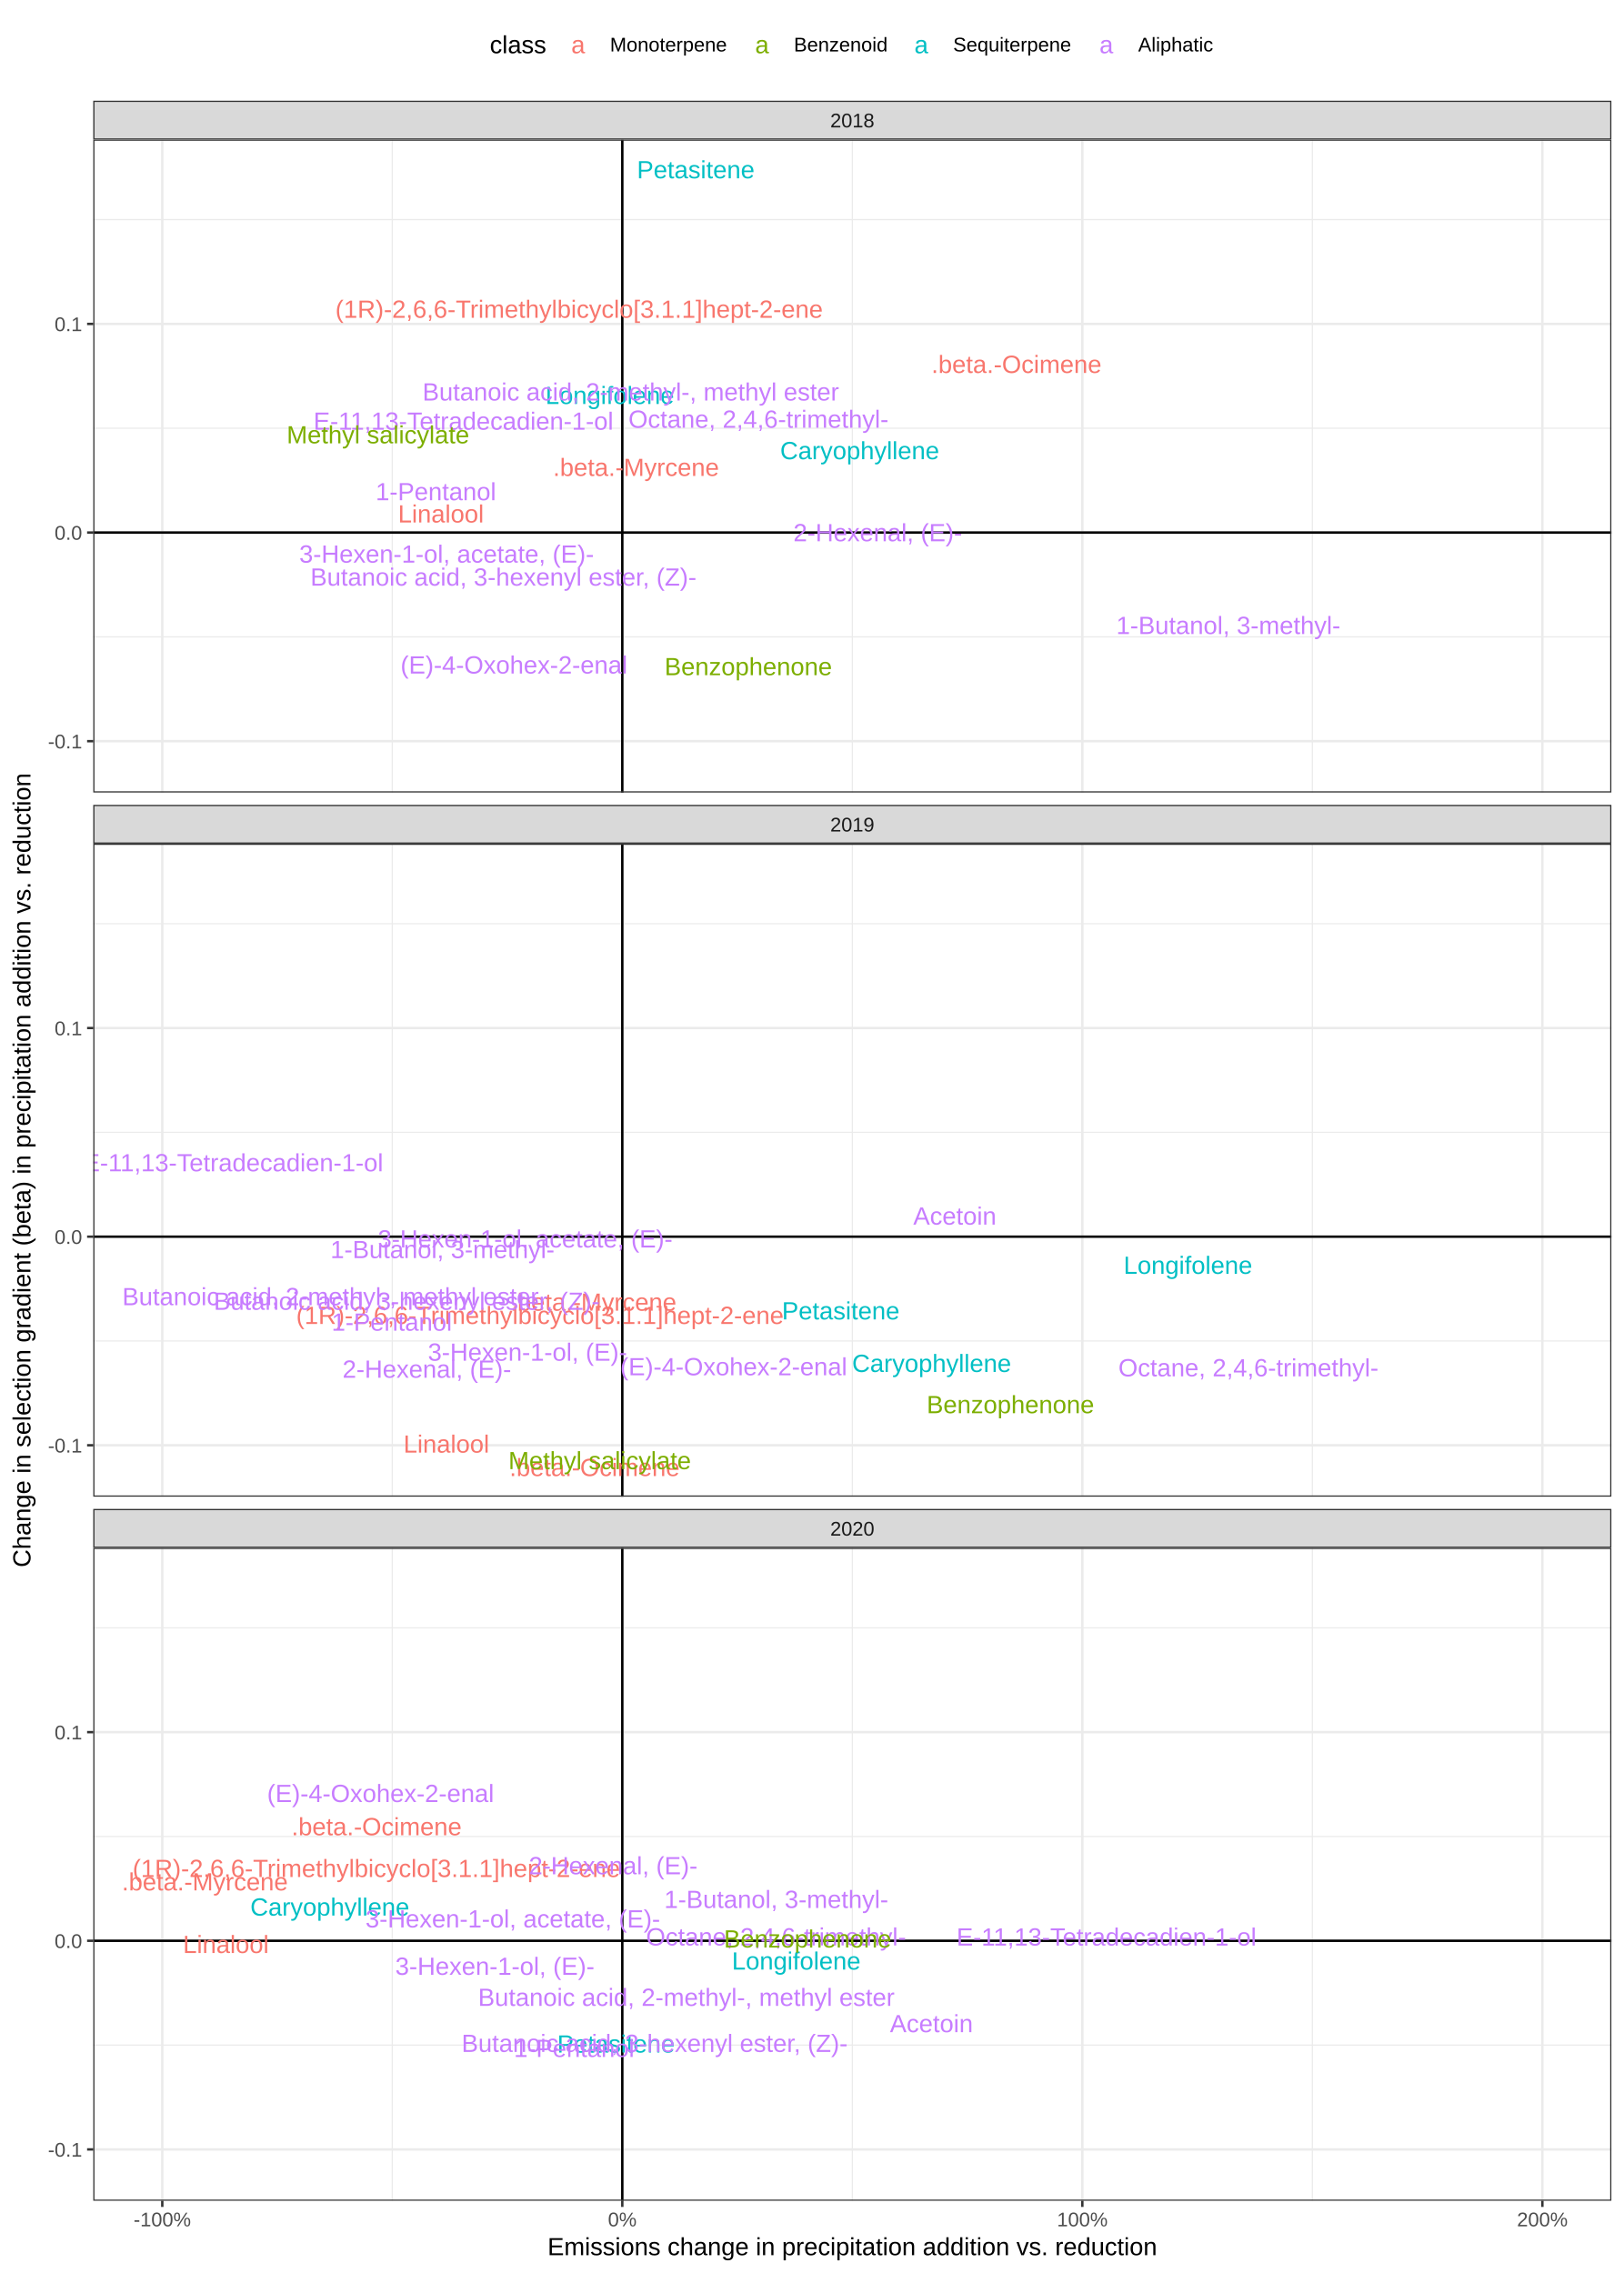
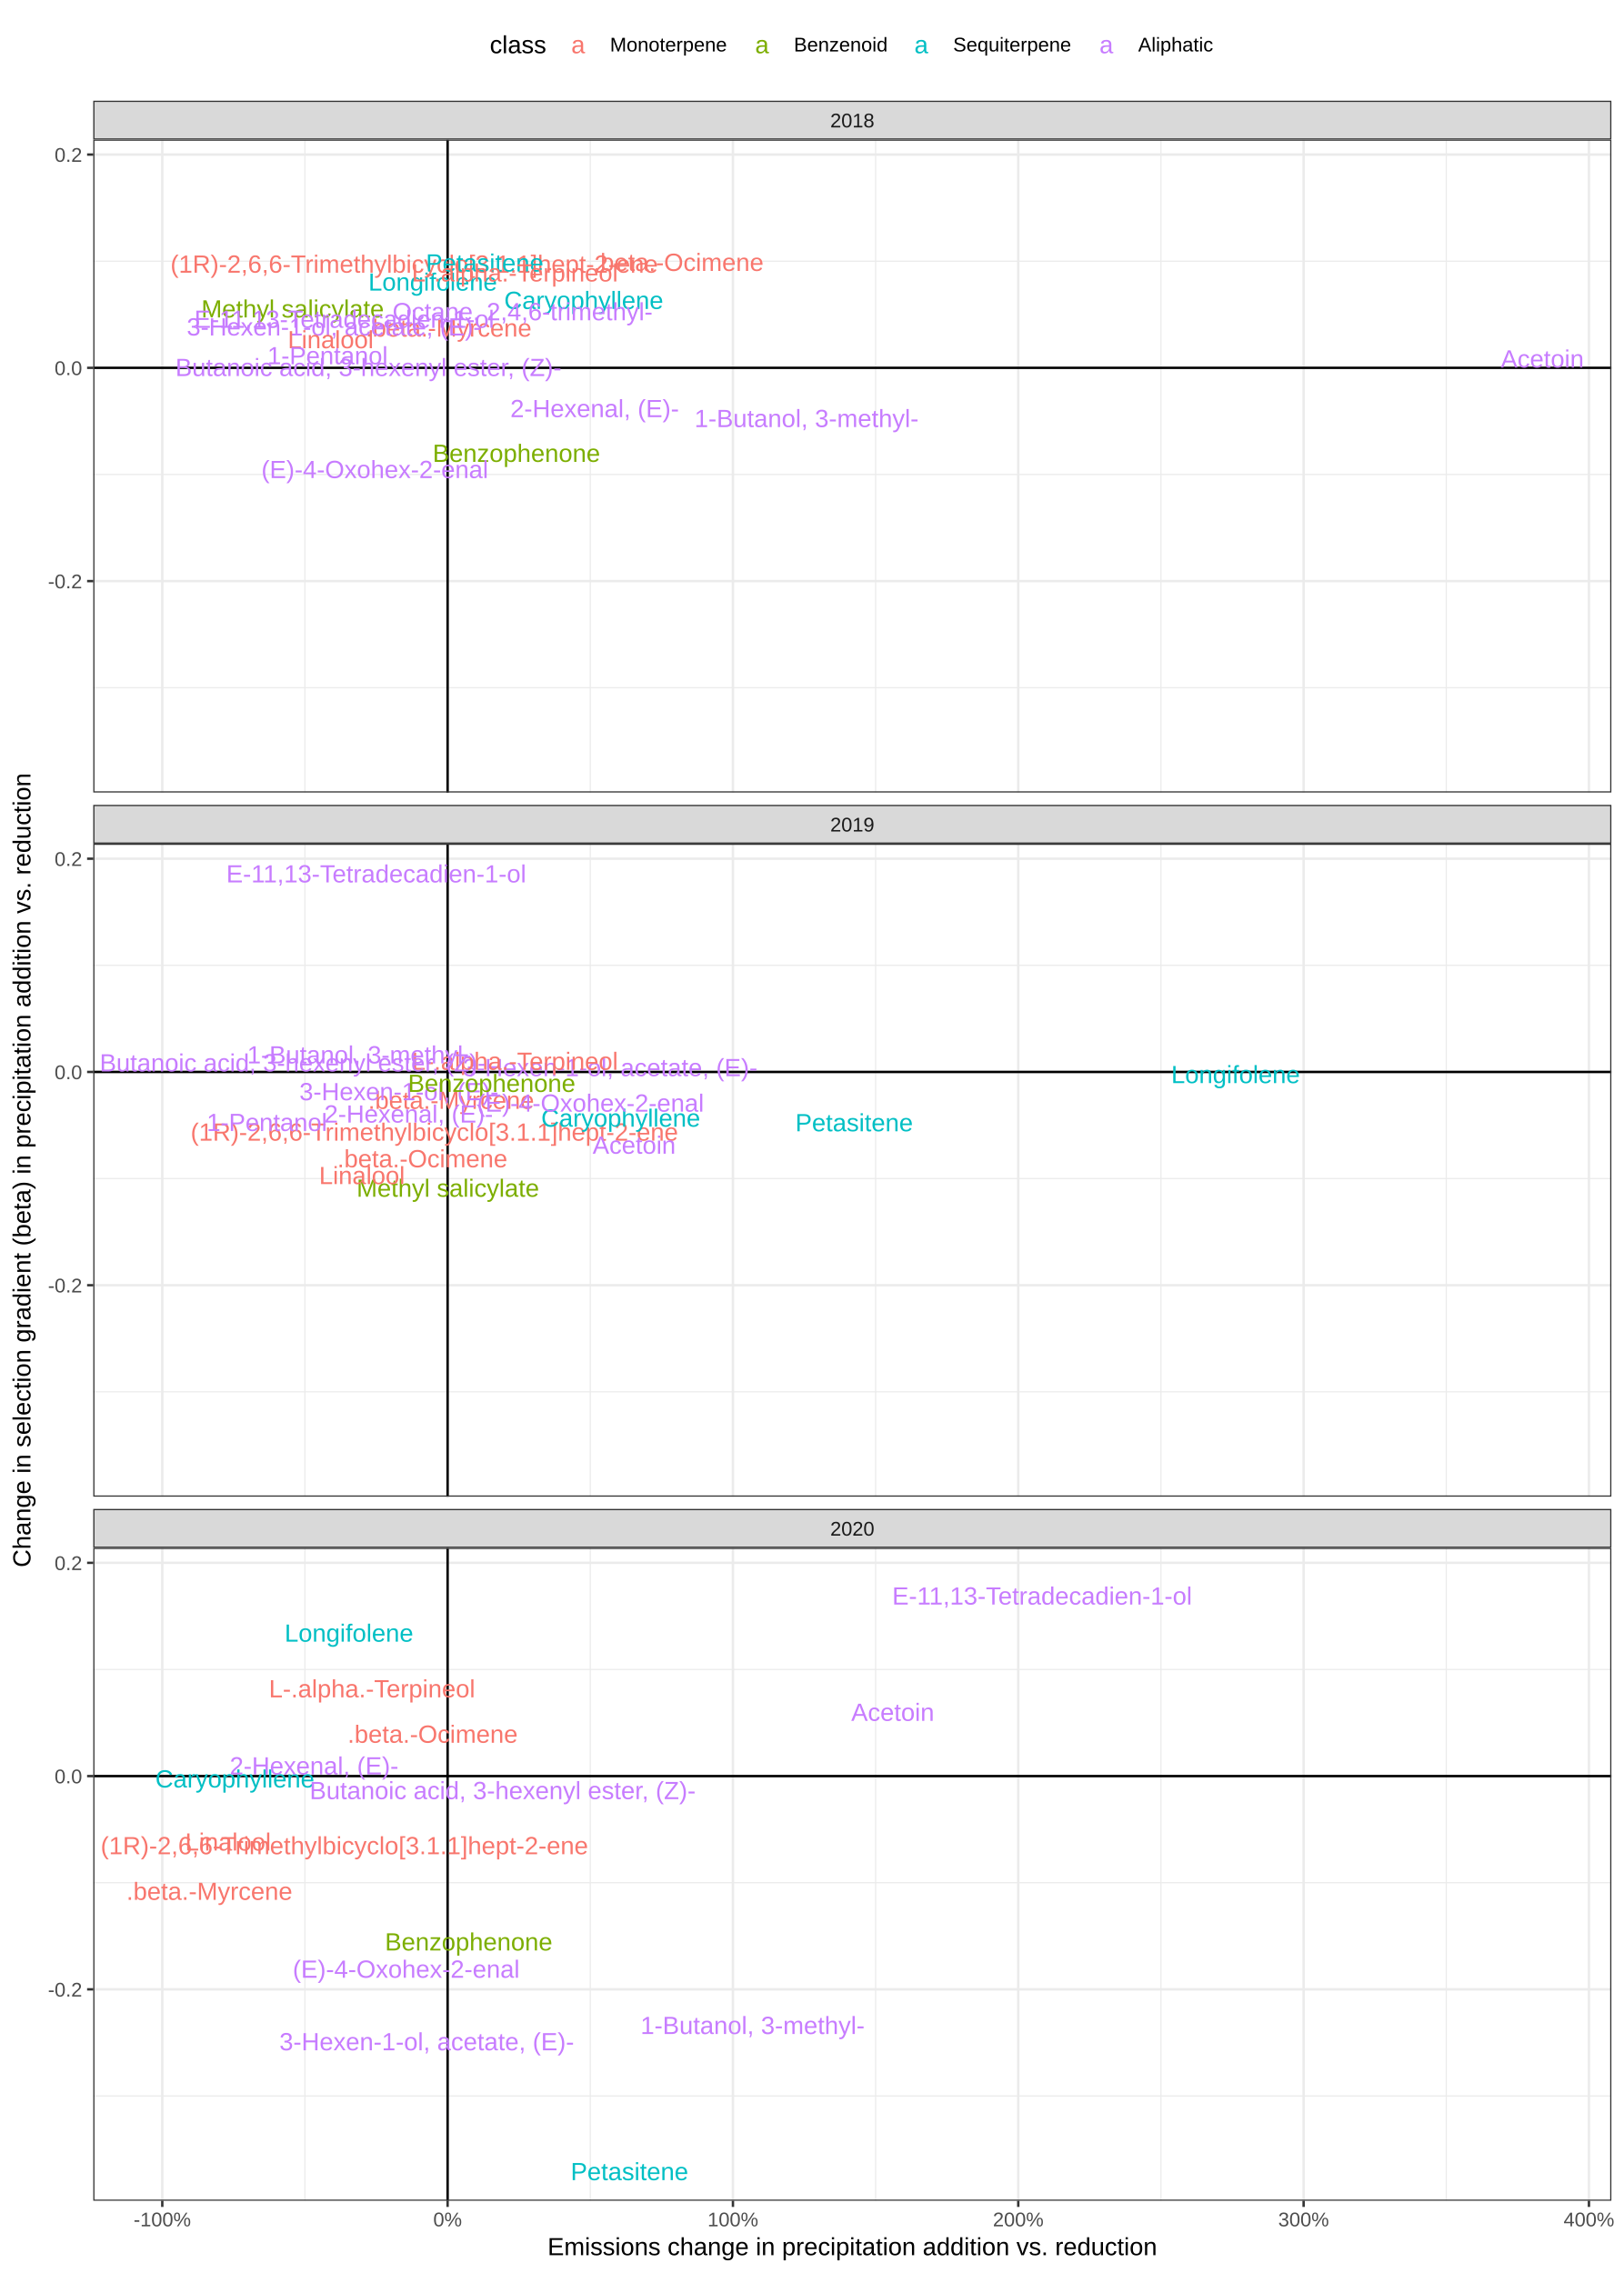
<svg xmlns="http://www.w3.org/2000/svg" class="svglite" width="720.00pt" height="1008.00pt" viewBox="0 0 720.00 1008.00">
  <defs>
    <style type="text/css">
    .svglite line, .svglite polyline, .svglite polygon, .svglite path, .svglite rect, .svglite circle {
      fill: none;
      stroke: #000000;
      stroke-linecap: round;
      stroke-linejoin: round;
      stroke-miterlimit: 10.00;
    }
  </style>
  </defs>
  <rect width="100%" height="100%" style="stroke: none; fill: #FFFFFF;" />
  <defs>
    <clipPath id="cpMC4wMHw3MjAuMDB8MC4wMHwxMDA4LjAw">
      <rect x="0.00" y="0.00" width="720.00" height="1008.00" />
    </clipPath>
  </defs>
  <g clip-path="url(#cpMC4wMHw3MjAuMDB8MC4wMHwxMDA4LjAw)">
    <rect x="0.00" y="0.00" width="720.00" height="1008.00" style="stroke-width: 1.07; stroke: #FFFFFF; fill: #FFFFFF;" />
  </g>
  <defs>
    <clipPath id="cpNDEuMzZ8NzE0LjUyfDYxLjg5fDM1MS40NQ==">
      <rect x="41.36" y="61.89" width="673.16" height="289.57" />
    </clipPath>
  </defs>
  <g clip-path="url(#cpNDEuMzZ8NzE0LjUyfDYxLjg5fDM1MS40NQ==)">
    <rect x="41.36" y="61.89" width="673.16" height="289.57" style="stroke-width: 1.07; stroke: none; fill: #FFFFFF;" />
-     <polyline points="41.36,282.42 714.52,282.42 " style="stroke-width: 0.53; stroke: #EBEBEB; stroke-linecap: butt;" />
-     <polyline points="41.36,189.90 714.52,189.90 " style="stroke-width: 0.53; stroke: #EBEBEB; stroke-linecap: butt;" />
-     <polyline points="41.36,97.39 714.52,97.39 " style="stroke-width: 0.53; stroke: #EBEBEB; stroke-linecap: butt;" />
-     <polyline points="173.95,351.45 173.95,61.89 " style="stroke-width: 0.53; stroke: #EBEBEB; stroke-linecap: butt;" />
-     <polyline points="377.94,351.45 377.94,61.89 " style="stroke-width: 0.53; stroke: #EBEBEB; stroke-linecap: butt;" />
-     <polyline points="581.93,351.45 581.93,61.89 " style="stroke-width: 0.53; stroke: #EBEBEB; stroke-linecap: butt;" />
-     <polyline points="41.36,328.68 714.52,328.68 " style="stroke-width: 1.07; stroke: #EBEBEB; stroke-linecap: butt;" />
-     <polyline points="41.36,236.16 714.52,236.16 " style="stroke-width: 1.07; stroke: #EBEBEB; stroke-linecap: butt;" />
-     <polyline points="41.36,143.65 714.52,143.65 " style="stroke-width: 1.07; stroke: #EBEBEB; stroke-linecap: butt;" />
+     <polyline points="41.36,304.98 714.52,304.98 " style="stroke-width: 0.53; stroke: #EBEBEB; stroke-linecap: butt;" />
+     <polyline points="41.36,210.41 714.52,210.41 " style="stroke-width: 0.53; stroke: #EBEBEB; stroke-linecap: butt;" />
+     <polyline points="41.36,115.84 714.52,115.84 " style="stroke-width: 0.53; stroke: #EBEBEB; stroke-linecap: butt;" />
+     <polyline points="135.22,351.45 135.22,61.89 " style="stroke-width: 0.53; stroke: #EBEBEB; stroke-linecap: butt;" />
+     <polyline points="261.74,351.45 261.74,61.89 " style="stroke-width: 0.53; stroke: #EBEBEB; stroke-linecap: butt;" />
+     <polyline points="388.26,351.45 388.26,61.89 " style="stroke-width: 0.53; stroke: #EBEBEB; stroke-linecap: butt;" />
+     <polyline points="514.79,351.45 514.79,61.89 " style="stroke-width: 0.53; stroke: #EBEBEB; stroke-linecap: butt;" />
+     <polyline points="641.31,351.45 641.31,61.89 " style="stroke-width: 0.53; stroke: #EBEBEB; stroke-linecap: butt;" />
+     <polyline points="41.36,257.69 714.52,257.69 " style="stroke-width: 1.07; stroke: #EBEBEB; stroke-linecap: butt;" />
+     <polyline points="41.36,163.12 714.52,163.12 " style="stroke-width: 1.07; stroke: #EBEBEB; stroke-linecap: butt;" />
+     <polyline points="41.36,68.55 714.52,68.55 " style="stroke-width: 1.07; stroke: #EBEBEB; stroke-linecap: butt;" />
    <polyline points="71.96,351.45 71.96,61.89 " style="stroke-width: 1.07; stroke: #EBEBEB; stroke-linecap: butt;" />
-     <polyline points="275.94,351.45 275.94,61.89 " style="stroke-width: 1.07; stroke: #EBEBEB; stroke-linecap: butt;" />
-     <polyline points="479.93,351.45 479.93,61.89 " style="stroke-width: 1.07; stroke: #EBEBEB; stroke-linecap: butt;" />
-     <polyline points="683.92,351.45 683.92,61.89 " style="stroke-width: 1.07; stroke: #EBEBEB; stroke-linecap: butt;" />
-     <line x1="275.94" y1="351.45" x2="275.94" y2="61.89" style="stroke-width: 1.07; stroke-linecap: butt;" />
-     <line x1="41.36" y1="236.16" x2="714.52" y2="236.16" style="stroke-width: 1.07; stroke-linecap: butt;" />
-     <text x="256.79" y="140.92" text-anchor="middle" style="font-size: 11.04px; fill: #F8766D; font-family: Arial;">(1R)-2,6,6-Trimethylbicyclo[3.1.1]hept-2-ene</text>
-     <text x="381.21" y="203.65" text-anchor="middle" style="font-size: 11.04px; fill: #00BFC4; font-family: Arial;">Caryophyllene</text>
-     <text x="282.03" y="211.06" text-anchor="middle" style="font-size: 11.04px; fill: #F8766D; font-family: Arial;">.beta.-Myrcene</text>
-     <text x="270.41" y="179.15" text-anchor="middle" style="font-size: 11.04px; fill: #00BFC4; font-family: Arial;">Longifolene</text>
-     <text x="205.49" y="190.56" text-anchor="middle" style="font-size: 11.04px; fill: #C77CFF; font-family: Arial;">E-11,13-Tetradecadien-1-ol</text>
-     <text x="450.72" y="165.39" text-anchor="middle" style="font-size: 11.04px; fill: #F8766D; font-family: Arial;">.beta.-Ocimene</text>
-     <text x="308.52" y="79.07" text-anchor="middle" style="font-size: 11.04px; fill: #00BFC4; font-family: Arial;">Petasitene</text>
-     <text x="167.61" y="196.61" text-anchor="middle" style="font-size: 11.04px; fill: #7CAE00; font-family: Arial;">Methyl salicylate</text>
-     <text x="336.33" y="189.70" text-anchor="middle" style="font-size: 11.04px; fill: #C77CFF; font-family: Arial;">Octane, 2,4,6-trimethyl-</text>
-     <text x="331.82" y="299.42" text-anchor="middle" style="font-size: 11.04px; fill: #7CAE00; font-family: Arial;">Benzophenone</text>
-     <text x="198.03" y="249.51" text-anchor="middle" style="font-size: 11.04px; fill: #C77CFF; font-family: Arial;">3-Hexen-1-ol, acetate, (E)-</text>
-     <text x="389.21" y="240.03" text-anchor="middle" style="font-size: 11.04px; fill: #C77CFF; font-family: Arial;">2-Hexenal, (E)-</text>
-     <text x="227.91" y="298.68" text-anchor="middle" style="font-size: 11.04px; fill: #C77CFF; font-family: Arial;">(E)-4-Oxohex-2-enal</text>
-     <text x="223.24" y="259.71" text-anchor="middle" style="font-size: 11.04px; fill: #C77CFF; font-family: Arial;">Butanoic acid, 3-hexenyl ester, (Z)-</text>
-     <text x="195.52" y="231.70" text-anchor="middle" style="font-size: 11.04px; fill: #F8766D; font-family: Arial;">Linalool</text>
-     <text x="279.70" y="177.61" text-anchor="middle" style="font-size: 11.04px; fill: #C77CFF; font-family: Arial;">Butanoic acid, 2-methyl-, methyl ester</text>
-     <text x="544.68" y="281.16" text-anchor="middle" style="font-size: 11.04px; fill: #C77CFF; font-family: Arial;">1-Butanol, 3-methyl-</text>
-     <text x="193.26" y="221.84" text-anchor="middle" style="font-size: 11.04px; fill: #C77CFF; font-family: Arial;">1-Pentanol</text>
+     <polyline points="198.48,351.45 198.48,61.89 " style="stroke-width: 1.07; stroke: #EBEBEB; stroke-linecap: butt;" />
+     <polyline points="325.00,351.45 325.00,61.89 " style="stroke-width: 1.07; stroke: #EBEBEB; stroke-linecap: butt;" />
+     <polyline points="451.52,351.45 451.52,61.89 " style="stroke-width: 1.07; stroke: #EBEBEB; stroke-linecap: butt;" />
+     <polyline points="578.05,351.45 578.05,61.89 " style="stroke-width: 1.07; stroke: #EBEBEB; stroke-linecap: butt;" />
+     <polyline points="704.57,351.45 704.57,61.89 " style="stroke-width: 1.07; stroke: #EBEBEB; stroke-linecap: butt;" />
+     <line x1="198.48" y1="351.45" x2="198.48" y2="61.89" style="stroke-width: 1.07; stroke-linecap: butt;" />
+     <line x1="41.36" y1="163.12" x2="714.52" y2="163.12" style="stroke-width: 1.07; stroke-linecap: butt;" />
+     <text x="183.66" y="120.93" text-anchor="middle" style="font-size: 11.04px; fill: #F8766D; font-family: Arial;">(1R)-2,6,6-Trimethylbicyclo[3.1.1]hept-2-ene</text>
+     <text x="198.91" y="149.27" text-anchor="middle" style="font-size: 11.04px; fill: #F8766D; font-family: Arial;">.beta.-Myrcene</text>
+     <text x="258.85" y="137.01" text-anchor="middle" style="font-size: 11.04px; fill: #00BFC4; font-family: Arial;">Caryophyllene</text>
+     <text x="300.86" y="120.15" text-anchor="middle" style="font-size: 11.04px; fill: #F8766D; font-family: Arial;">.beta.-Ocimene</text>
+     <text x="129.76" y="140.78" text-anchor="middle" style="font-size: 11.04px; fill: #7CAE00; font-family: Arial;">Methyl salicylate</text>
+     <text x="214.92" y="120.41" text-anchor="middle" style="font-size: 11.04px; fill: #00BFC4; font-family: Arial;">Petasitene</text>
+     <text x="148.15" y="148.77" text-anchor="middle" style="font-size: 11.04px; fill: #C77CFF; font-family: Arial;">3-Hexen-1-ol, acetate, (E)-</text>
+     <text x="231.73" y="142.02" text-anchor="middle" style="font-size: 11.04px; fill: #C77CFF; font-family: Arial;">Octane, 2,4,6-trimethyl-</text>
+     <text x="191.89" y="128.87" text-anchor="middle" style="font-size: 11.04px; fill: #00BFC4; font-family: Arial;">Longifolene</text>
+     <text x="229.00" y="204.82" text-anchor="middle" style="font-size: 11.04px; fill: #7CAE00; font-family: Arial;">Benzophenone</text>
+     <text x="152.66" y="145.37" text-anchor="middle" style="font-size: 11.04px; fill: #C77CFF; font-family: Arial;">E-11,13-Tetradecadien-1-ol</text>
+     <text x="228.30" y="124.82" text-anchor="middle" style="font-size: 11.04px; fill: #F8766D; font-family: Arial;">L-.alpha.-Terpineol</text>
+     <text x="166.20" y="212.01" text-anchor="middle" style="font-size: 11.04px; fill: #C77CFF; font-family: Arial;">(E)-4-Oxohex-2-enal</text>
+     <text x="263.69" y="184.99" text-anchor="middle" style="font-size: 11.04px; fill: #C77CFF; font-family: Arial;">2-Hexenal, (E)-</text>
+     <text x="146.63" y="154.43" text-anchor="middle" style="font-size: 11.04px; fill: #F8766D; font-family: Arial;">Linalool</text>
+     <text x="163.38" y="166.76" text-anchor="middle" style="font-size: 11.04px; fill: #C77CFF; font-family: Arial;">Butanoic acid, 3-hexenyl ester, (Z)-</text>
+     <text x="683.92" y="162.97" text-anchor="middle" style="font-size: 11.04px; fill: #C77CFF; font-family: Arial;">Acetoin</text>
+     <text x="357.64" y="189.39" text-anchor="middle" style="font-size: 11.04px; fill: #C77CFF; font-family: Arial;">1-Butanol, 3-methyl-</text>
+     <text x="145.26" y="161.52" text-anchor="middle" style="font-size: 11.04px; fill: #C77CFF; font-family: Arial;">1-Pentanol</text>
    <rect x="41.36" y="61.89" width="673.16" height="289.57" style="stroke-width: 1.07; stroke: #333333;" />
  </g>
  <g clip-path="url(#cpMC4wMHw3MjAuMDB8MC4wMHwxMDA4LjAw)">
</g>
  <defs>
    <clipPath id="cpNDEuMzZ8NzE0LjUyfDM3NC4xNHw2NjMuNzE=">
      <rect x="41.36" y="374.14" width="673.16" height="289.57" />
    </clipPath>
  </defs>
  <g clip-path="url(#cpNDEuMzZ8NzE0LjUyfDM3NC4xNHw2NjMuNzE=)">
    <rect x="41.36" y="374.14" width="673.16" height="289.57" style="stroke-width: 1.07; stroke: none; fill: #FFFFFF;" />
-     <polyline points="41.36,594.68 714.52,594.68 " style="stroke-width: 0.53; stroke: #EBEBEB; stroke-linecap: butt;" />
-     <polyline points="41.36,502.16 714.52,502.16 " style="stroke-width: 0.53; stroke: #EBEBEB; stroke-linecap: butt;" />
-     <polyline points="41.36,409.64 714.52,409.64 " style="stroke-width: 0.53; stroke: #EBEBEB; stroke-linecap: butt;" />
-     <polyline points="173.95,663.71 173.95,374.14 " style="stroke-width: 0.53; stroke: #EBEBEB; stroke-linecap: butt;" />
-     <polyline points="377.94,663.71 377.94,374.14 " style="stroke-width: 0.53; stroke: #EBEBEB; stroke-linecap: butt;" />
-     <polyline points="581.93,663.71 581.93,374.14 " style="stroke-width: 0.53; stroke: #EBEBEB; stroke-linecap: butt;" />
-     <polyline points="41.36,640.93 714.52,640.93 " style="stroke-width: 1.07; stroke: #EBEBEB; stroke-linecap: butt;" />
-     <polyline points="41.36,548.42 714.52,548.42 " style="stroke-width: 1.07; stroke: #EBEBEB; stroke-linecap: butt;" />
-     <polyline points="41.36,455.90 714.52,455.90 " style="stroke-width: 1.07; stroke: #EBEBEB; stroke-linecap: butt;" />
+     <polyline points="41.36,617.23 714.52,617.23 " style="stroke-width: 0.53; stroke: #EBEBEB; stroke-linecap: butt;" />
+     <polyline points="41.36,522.66 714.52,522.66 " style="stroke-width: 0.53; stroke: #EBEBEB; stroke-linecap: butt;" />
+     <polyline points="41.36,428.09 714.52,428.09 " style="stroke-width: 0.53; stroke: #EBEBEB; stroke-linecap: butt;" />
+     <polyline points="135.22,663.71 135.22,374.14 " style="stroke-width: 0.53; stroke: #EBEBEB; stroke-linecap: butt;" />
+     <polyline points="261.74,663.71 261.74,374.14 " style="stroke-width: 0.53; stroke: #EBEBEB; stroke-linecap: butt;" />
+     <polyline points="388.26,663.71 388.26,374.14 " style="stroke-width: 0.53; stroke: #EBEBEB; stroke-linecap: butt;" />
+     <polyline points="514.79,663.71 514.79,374.14 " style="stroke-width: 0.53; stroke: #EBEBEB; stroke-linecap: butt;" />
+     <polyline points="641.31,663.71 641.31,374.14 " style="stroke-width: 0.53; stroke: #EBEBEB; stroke-linecap: butt;" />
+     <polyline points="41.36,569.95 714.52,569.95 " style="stroke-width: 1.07; stroke: #EBEBEB; stroke-linecap: butt;" />
+     <polyline points="41.36,475.38 714.52,475.38 " style="stroke-width: 1.07; stroke: #EBEBEB; stroke-linecap: butt;" />
+     <polyline points="41.36,380.81 714.52,380.81 " style="stroke-width: 1.07; stroke: #EBEBEB; stroke-linecap: butt;" />
    <polyline points="71.96,663.71 71.96,374.14 " style="stroke-width: 1.07; stroke: #EBEBEB; stroke-linecap: butt;" />
-     <polyline points="275.94,663.71 275.94,374.14 " style="stroke-width: 1.07; stroke: #EBEBEB; stroke-linecap: butt;" />
-     <polyline points="479.93,663.71 479.93,374.14 " style="stroke-width: 1.07; stroke: #EBEBEB; stroke-linecap: butt;" />
-     <polyline points="683.92,663.71 683.92,374.14 " style="stroke-width: 1.07; stroke: #EBEBEB; stroke-linecap: butt;" />
-     <line x1="275.94" y1="663.71" x2="275.94" y2="374.14" style="stroke-width: 1.07; stroke-linecap: butt;" />
-     <line x1="41.36" y1="548.42" x2="714.52" y2="548.42" style="stroke-width: 1.07; stroke-linecap: butt;" />
-     <text x="239.42" y="587.13" text-anchor="middle" style="font-size: 11.04px; fill: #F8766D; font-family: Arial;">(1R)-2,6,6-Trimethylbicyclo[3.1.1]hept-2-ene</text>
-     <text x="413.11" y="608.42" text-anchor="middle" style="font-size: 11.04px; fill: #00BFC4; font-family: Arial;">Caryophyllene</text>
-     <text x="233.91" y="603.43" text-anchor="middle" style="font-size: 11.04px; fill: #C77CFF; font-family: Arial;">3-Hexen-1-ol, (E)-</text>
-     <text x="263.14" y="581.26" text-anchor="middle" style="font-size: 11.04px; fill: #F8766D; font-family: Arial;">.beta.-Myrcene</text>
-     <text x="526.77" y="564.91" text-anchor="middle" style="font-size: 11.04px; fill: #00BFC4; font-family: Arial;">Longifolene</text>
-     <text x="103.43" y="519.44" text-anchor="middle" style="font-size: 11.04px; fill: #C77CFF; font-family: Arial;">E-11,13-Tetradecadien-1-ol</text>
-     <text x="263.66" y="654.57" text-anchor="middle" style="font-size: 11.04px; fill: #F8766D; font-family: Arial;">.beta.-Ocimene</text>
-     <text x="372.81" y="585.12" text-anchor="middle" style="font-size: 11.04px; fill: #00BFC4; font-family: Arial;">Petasitene</text>
-     <text x="265.93" y="651.52" text-anchor="middle" style="font-size: 11.04px; fill: #7CAE00; font-family: Arial;">Methyl salicylate</text>
-     <text x="553.59" y="610.36" text-anchor="middle" style="font-size: 11.04px; fill: #C77CFF; font-family: Arial;">Octane, 2,4,6-trimethyl-</text>
-     <text x="448.05" y="626.70" text-anchor="middle" style="font-size: 11.04px; fill: #7CAE00; font-family: Arial;">Benzophenone</text>
-     <text x="232.89" y="553.21" text-anchor="middle" style="font-size: 11.04px; fill: #C77CFF; font-family: Arial;">3-Hexen-1-ol, acetate, (E)-</text>
-     <text x="189.29" y="610.98" text-anchor="middle" style="font-size: 11.04px; fill: #C77CFF; font-family: Arial;">2-Hexenal, (E)-</text>
-     <text x="325.32" y="609.89" text-anchor="middle" style="font-size: 11.04px; fill: #C77CFF; font-family: Arial;">(E)-4-Oxohex-2-enal</text>
-     <text x="180.39" y="580.85" text-anchor="middle" style="font-size: 11.04px; fill: #C77CFF; font-family: Arial;">Butanoic acid, 3-hexenyl ester, (Z)-</text>
-     <text x="197.93" y="644.19" text-anchor="middle" style="font-size: 11.04px; fill: #F8766D; font-family: Arial;">Linalool</text>
-     <text x="146.56" y="578.81" text-anchor="middle" style="font-size: 11.04px; fill: #C77CFF; font-family: Arial;">Butanoic acid, 2-methyl-, methyl ester</text>
-     <text x="423.38" y="543.08" text-anchor="middle" style="font-size: 11.04px; fill: #C77CFF; font-family: Arial;">Acetoin</text>
-     <text x="196.20" y="557.93" text-anchor="middle" style="font-size: 11.04px; fill: #C77CFF; font-family: Arial;">1-Butanol, 3-methyl-</text>
-     <text x="173.72" y="590.12" text-anchor="middle" style="font-size: 11.04px; fill: #C77CFF; font-family: Arial;">1-Pentanol</text>
+     <polyline points="198.48,663.71 198.48,374.14 " style="stroke-width: 1.07; stroke: #EBEBEB; stroke-linecap: butt;" />
+     <polyline points="325.00,663.71 325.00,374.14 " style="stroke-width: 1.07; stroke: #EBEBEB; stroke-linecap: butt;" />
+     <polyline points="451.52,663.71 451.52,374.14 " style="stroke-width: 1.07; stroke: #EBEBEB; stroke-linecap: butt;" />
+     <polyline points="578.05,663.71 578.05,374.14 " style="stroke-width: 1.07; stroke: #EBEBEB; stroke-linecap: butt;" />
+     <polyline points="704.57,663.71 704.57,374.14 " style="stroke-width: 1.07; stroke: #EBEBEB; stroke-linecap: butt;" />
+     <line x1="198.48" y1="663.71" x2="198.48" y2="374.14" style="stroke-width: 1.07; stroke-linecap: butt;" />
+     <line x1="41.36" y1="475.38" x2="714.52" y2="475.38" style="stroke-width: 1.07; stroke-linecap: butt;" />
+     <text x="192.61" y="505.84" text-anchor="middle" style="font-size: 11.04px; fill: #F8766D; font-family: Arial;">(1R)-2,6,6-Trimethylbicyclo[3.1.1]hept-2-ene</text>
+     <text x="200.03" y="491.74" text-anchor="middle" style="font-size: 11.04px; fill: #F8766D; font-family: Arial;">.beta.-Myrcene</text>
+     <text x="275.25" y="499.64" text-anchor="middle" style="font-size: 11.04px; fill: #00BFC4; font-family: Arial;">Caryophyllene</text>
+     <text x="176.92" y="487.92" text-anchor="middle" style="font-size: 11.04px; fill: #C77CFF; font-family: Arial;">3-Hexen-1-ol, (E)-</text>
+     <text x="187.28" y="517.66" text-anchor="middle" style="font-size: 11.04px; fill: #F8766D; font-family: Arial;">.beta.-Ocimene</text>
+     <text x="198.60" y="530.71" text-anchor="middle" style="font-size: 11.04px; fill: #7CAE00; font-family: Arial;">Methyl salicylate</text>
+     <text x="378.75" y="501.69" text-anchor="middle" style="font-size: 11.04px; fill: #00BFC4; font-family: Arial;">Petasitene</text>
+     <text x="270.56" y="477.25" text-anchor="middle" style="font-size: 11.04px; fill: #C77CFF; font-family: Arial;">3-Hexen-1-ol, acetate, (E)-</text>
+     <text x="547.88" y="480.33" text-anchor="middle" style="font-size: 11.04px; fill: #00BFC4; font-family: Arial;">Longifolene</text>
+     <text x="218.03" y="484.23" text-anchor="middle" style="font-size: 11.04px; fill: #7CAE00; font-family: Arial;">Benzophenone</text>
+     <text x="166.83" y="391.33" text-anchor="middle" style="font-size: 11.04px; fill: #C77CFF; font-family: Arial;">E-11,13-Tetradecadien-1-ol</text>
+     <text x="228.32" y="474.43" text-anchor="middle" style="font-size: 11.04px; fill: #F8766D; font-family: Arial;">L-.alpha.-Terpineol</text>
+     <text x="261.84" y="492.99" text-anchor="middle" style="font-size: 11.04px; fill: #C77CFF; font-family: Arial;">(E)-4-Oxohex-2-enal</text>
+     <text x="181.19" y="497.83" text-anchor="middle" style="font-size: 11.04px; fill: #C77CFF; font-family: Arial;">2-Hexenal, (E)-</text>
+     <text x="160.50" y="525.11" text-anchor="middle" style="font-size: 11.04px; fill: #F8766D; font-family: Arial;">Linalool</text>
+     <text x="129.81" y="475.16" text-anchor="middle" style="font-size: 11.04px; fill: #C77CFF; font-family: Arial;">Butanoic acid, 3-hexenyl ester, (Z)-</text>
+     <text x="281.20" y="511.63" text-anchor="middle" style="font-size: 11.04px; fill: #C77CFF; font-family: Arial;">Acetoin</text>
+     <text x="159.29" y="471.59" text-anchor="middle" style="font-size: 11.04px; fill: #C77CFF; font-family: Arial;">1-Butanol, 3-methyl-</text>
+     <text x="118.34" y="501.56" text-anchor="middle" style="font-size: 11.04px; fill: #C77CFF; font-family: Arial;">1-Pentanol</text>
    <rect x="41.36" y="374.14" width="673.16" height="289.57" style="stroke-width: 1.07; stroke: #333333;" />
  </g>
  <g clip-path="url(#cpMC4wMHw3MjAuMDB8MC4wMHwxMDA4LjAw)">
</g>
  <defs>
    <clipPath id="cpNDEuMzZ8NzE0LjUyfDY4Ni40MHw5NzUuOTc=">
      <rect x="41.36" y="686.40" width="673.16" height="289.57" />
    </clipPath>
  </defs>
  <g clip-path="url(#cpNDEuMzZ8NzE0LjUyfDY4Ni40MHw5NzUuOTc=)">
    <rect x="41.36" y="686.40" width="673.16" height="289.57" style="stroke-width: 1.07; stroke: none; fill: #FFFFFF;" />
-     <polyline points="41.36,906.93 714.52,906.93 " style="stroke-width: 0.53; stroke: #EBEBEB; stroke-linecap: butt;" />
-     <polyline points="41.36,814.42 714.52,814.42 " style="stroke-width: 0.53; stroke: #EBEBEB; stroke-linecap: butt;" />
-     <polyline points="41.36,721.90 714.52,721.90 " style="stroke-width: 0.53; stroke: #EBEBEB; stroke-linecap: butt;" />
-     <polyline points="173.95,975.97 173.95,686.40 " style="stroke-width: 0.53; stroke: #EBEBEB; stroke-linecap: butt;" />
-     <polyline points="377.94,975.97 377.94,686.40 " style="stroke-width: 0.53; stroke: #EBEBEB; stroke-linecap: butt;" />
-     <polyline points="581.93,975.97 581.93,686.40 " style="stroke-width: 0.53; stroke: #EBEBEB; stroke-linecap: butt;" />
-     <polyline points="41.36,953.19 714.52,953.19 " style="stroke-width: 1.07; stroke: #EBEBEB; stroke-linecap: butt;" />
-     <polyline points="41.36,860.67 714.52,860.67 " style="stroke-width: 1.07; stroke: #EBEBEB; stroke-linecap: butt;" />
-     <polyline points="41.36,768.16 714.52,768.16 " style="stroke-width: 1.07; stroke: #EBEBEB; stroke-linecap: butt;" />
+     <polyline points="41.36,929.49 714.52,929.49 " style="stroke-width: 0.53; stroke: #EBEBEB; stroke-linecap: butt;" />
+     <polyline points="41.36,834.92 714.52,834.92 " style="stroke-width: 0.53; stroke: #EBEBEB; stroke-linecap: butt;" />
+     <polyline points="41.36,740.35 714.52,740.35 " style="stroke-width: 0.53; stroke: #EBEBEB; stroke-linecap: butt;" />
+     <polyline points="135.22,975.97 135.22,686.40 " style="stroke-width: 0.53; stroke: #EBEBEB; stroke-linecap: butt;" />
+     <polyline points="261.74,975.97 261.74,686.40 " style="stroke-width: 0.53; stroke: #EBEBEB; stroke-linecap: butt;" />
+     <polyline points="388.26,975.97 388.26,686.40 " style="stroke-width: 0.53; stroke: #EBEBEB; stroke-linecap: butt;" />
+     <polyline points="514.79,975.97 514.79,686.40 " style="stroke-width: 0.53; stroke: #EBEBEB; stroke-linecap: butt;" />
+     <polyline points="641.31,975.97 641.31,686.40 " style="stroke-width: 0.53; stroke: #EBEBEB; stroke-linecap: butt;" />
+     <polyline points="41.36,882.20 714.52,882.20 " style="stroke-width: 1.07; stroke: #EBEBEB; stroke-linecap: butt;" />
+     <polyline points="41.36,787.63 714.52,787.63 " style="stroke-width: 1.07; stroke: #EBEBEB; stroke-linecap: butt;" />
+     <polyline points="41.36,693.06 714.52,693.06 " style="stroke-width: 1.07; stroke: #EBEBEB; stroke-linecap: butt;" />
    <polyline points="71.96,975.97 71.96,686.40 " style="stroke-width: 1.07; stroke: #EBEBEB; stroke-linecap: butt;" />
-     <polyline points="275.94,975.97 275.94,686.40 " style="stroke-width: 1.07; stroke: #EBEBEB; stroke-linecap: butt;" />
-     <polyline points="479.93,975.97 479.93,686.40 " style="stroke-width: 1.07; stroke: #EBEBEB; stroke-linecap: butt;" />
-     <polyline points="683.92,975.97 683.92,686.40 " style="stroke-width: 1.07; stroke: #EBEBEB; stroke-linecap: butt;" />
-     <line x1="275.94" y1="975.97" x2="275.94" y2="686.40" style="stroke-width: 1.07; stroke-linecap: butt;" />
-     <line x1="41.36" y1="860.67" x2="714.52" y2="860.67" style="stroke-width: 1.07; stroke-linecap: butt;" />
-     <text x="166.89" y="832.39" text-anchor="middle" style="font-size: 11.04px; fill: #F8766D; font-family: Arial;">(1R)-2,6,6-Trimethylbicyclo[3.1.1]hept-2-ene</text>
-     <text x="146.26" y="849.50" text-anchor="middle" style="font-size: 11.04px; fill: #00BFC4; font-family: Arial;">Caryophyllene</text>
-     <text x="219.45" y="875.77" text-anchor="middle" style="font-size: 11.04px; fill: #C77CFF; font-family: Arial;">3-Hexen-1-ol, (E)-</text>
-     <text x="90.84" y="838.33" text-anchor="middle" style="font-size: 11.04px; fill: #F8766D; font-family: Arial;">.beta.-Myrcene</text>
-     <text x="353.08" y="873.43" text-anchor="middle" style="font-size: 11.04px; fill: #00BFC4; font-family: Arial;">Longifolene</text>
-     <text x="490.62" y="862.78" text-anchor="middle" style="font-size: 11.04px; fill: #C77CFF; font-family: Arial;">E-11,13-Tetradecadien-1-ol</text>
-     <text x="166.98" y="813.87" text-anchor="middle" style="font-size: 11.04px; fill: #F8766D; font-family: Arial;">.beta.-Ocimene</text>
-     <text x="273.16" y="910.24" text-anchor="middle" style="font-size: 11.04px; fill: #00BFC4; font-family: Arial;">Petasitene</text>
-     <text x="344.16" y="862.74" text-anchor="middle" style="font-size: 11.04px; fill: #C77CFF; font-family: Arial;">Octane, 2,4,6-trimethyl-</text>
-     <text x="358.12" y="863.65" text-anchor="middle" style="font-size: 11.04px; fill: #7CAE00; font-family: Arial;">Benzophenone</text>
-     <text x="227.41" y="854.75" text-anchor="middle" style="font-size: 11.04px; fill: #C77CFF; font-family: Arial;">3-Hexen-1-ol, acetate, (E)-</text>
-     <text x="271.89" y="831.18" text-anchor="middle" style="font-size: 11.04px; fill: #C77CFF; font-family: Arial;">2-Hexenal, (E)-</text>
-     <text x="168.74" y="799.14" text-anchor="middle" style="font-size: 11.04px; fill: #C77CFF; font-family: Arial;">(E)-4-Oxohex-2-enal</text>
-     <text x="290.28" y="909.96" text-anchor="middle" style="font-size: 11.04px; fill: #C77CFF; font-family: Arial;">Butanoic acid, 3-hexenyl ester, (Z)-</text>
-     <text x="100.17" y="866.09" text-anchor="middle" style="font-size: 11.04px; fill: #F8766D; font-family: Arial;">Linalool</text>
-     <text x="304.35" y="889.55" text-anchor="middle" style="font-size: 11.04px; fill: #C77CFF; font-family: Arial;">Butanoic acid, 2-methyl-, methyl ester</text>
-     <text x="413.03" y="901.21" text-anchor="middle" style="font-size: 11.04px; fill: #C77CFF; font-family: Arial;">Acetoin</text>
-     <text x="344.22" y="846.12" text-anchor="middle" style="font-size: 11.04px; fill: #C77CFF; font-family: Arial;">1-Butanol, 3-methyl-</text>
-     <text x="254.57" y="912.19" text-anchor="middle" style="font-size: 11.04px; fill: #C77CFF; font-family: Arial;">1-Pentanol</text>
+     <polyline points="198.48,975.97 198.48,686.40 " style="stroke-width: 1.07; stroke: #EBEBEB; stroke-linecap: butt;" />
+     <polyline points="325.00,975.97 325.00,686.40 " style="stroke-width: 1.07; stroke: #EBEBEB; stroke-linecap: butt;" />
+     <polyline points="451.52,975.97 451.52,686.40 " style="stroke-width: 1.07; stroke: #EBEBEB; stroke-linecap: butt;" />
+     <polyline points="578.05,975.97 578.05,686.40 " style="stroke-width: 1.07; stroke: #EBEBEB; stroke-linecap: butt;" />
+     <polyline points="704.57,975.97 704.57,686.40 " style="stroke-width: 1.07; stroke: #EBEBEB; stroke-linecap: butt;" />
+     <line x1="198.48" y1="975.97" x2="198.48" y2="686.40" style="stroke-width: 1.07; stroke-linecap: butt;" />
+     <line x1="41.36" y1="787.63" x2="714.52" y2="787.63" style="stroke-width: 1.07; stroke-linecap: butt;" />
+     <text x="152.71" y="822.30" text-anchor="middle" style="font-size: 11.04px; fill: #F8766D; font-family: Arial;">(1R)-2,6,6-Trimethylbicyclo[3.1.1]hept-2-ene</text>
+     <text x="92.85" y="842.53" text-anchor="middle" style="font-size: 11.04px; fill: #F8766D; font-family: Arial;">.beta.-Myrcene</text>
+     <text x="104.15" y="792.69" text-anchor="middle" style="font-size: 11.04px; fill: #00BFC4; font-family: Arial;">Caryophyllene</text>
+     <text x="191.84" y="772.86" text-anchor="middle" style="font-size: 11.04px; fill: #F8766D; font-family: Arial;">.beta.-Ocimene</text>
+     <text x="279.13" y="966.83" text-anchor="middle" style="font-size: 11.04px; fill: #00BFC4; font-family: Arial;">Petasitene</text>
+     <text x="189.23" y="909.24" text-anchor="middle" style="font-size: 11.04px; fill: #C77CFF; font-family: Arial;">3-Hexen-1-ol, acetate, (E)-</text>
+     <text x="154.74" y="728.03" text-anchor="middle" style="font-size: 11.04px; fill: #00BFC4; font-family: Arial;">Longifolene</text>
+     <text x="207.83" y="864.97" text-anchor="middle" style="font-size: 11.04px; fill: #7CAE00; font-family: Arial;">Benzophenone</text>
+     <text x="462.09" y="711.57" text-anchor="middle" style="font-size: 11.04px; fill: #C77CFF; font-family: Arial;">E-11,13-Tetradecadien-1-ol</text>
+     <text x="164.95" y="752.72" text-anchor="middle" style="font-size: 11.04px; fill: #F8766D; font-family: Arial;">L-.alpha.-Terpineol</text>
+     <text x="180.11" y="877.06" text-anchor="middle" style="font-size: 11.04px; fill: #C77CFF; font-family: Arial;">(E)-4-Oxohex-2-enal</text>
+     <text x="139.28" y="786.91" text-anchor="middle" style="font-size: 11.04px; fill: #C77CFF; font-family: Arial;">2-Hexenal, (E)-</text>
+     <text x="101.12" y="820.66" text-anchor="middle" style="font-size: 11.04px; fill: #F8766D; font-family: Arial;">Linalool</text>
+     <text x="222.90" y="797.85" text-anchor="middle" style="font-size: 11.04px; fill: #C77CFF; font-family: Arial;">Butanoic acid, 3-hexenyl ester, (Z)-</text>
+     <text x="395.86" y="763.15" text-anchor="middle" style="font-size: 11.04px; fill: #C77CFF; font-family: Arial;">Acetoin</text>
+     <text x="333.72" y="902.02" text-anchor="middle" style="font-size: 11.04px; fill: #C77CFF; font-family: Arial;">1-Butanol, 3-methyl-</text>
    <rect x="41.36" y="686.40" width="673.16" height="289.57" style="stroke-width: 1.07; stroke: #333333;" />
  </g>
  <g clip-path="url(#cpMC4wMHw3MjAuMDB8MC4wMHwxMDA4LjAw)">
</g>
  <defs>
    <clipPath id="cpNDEuMzZ8NzE0LjUyfDY2OS4xOXw2ODYuNDA=">
      <rect x="41.36" y="669.19" width="673.16" height="17.21" />
    </clipPath>
  </defs>
  <g clip-path="url(#cpNDEuMzZ8NzE0LjUyfDY2OS4xOXw2ODYuNDA=)">
    <rect x="41.36" y="669.19" width="673.16" height="17.21" style="stroke-width: 1.07; stroke: #333333; fill: #D9D9D9;" />
    <text x="377.94" y="681.00" text-anchor="middle" style="font-size: 8.80px; fill: #1A1A1A; font-family: Arial;">2020</text>
  </g>
  <g clip-path="url(#cpMC4wMHw3MjAuMDB8MC4wMHwxMDA4LjAw)">
</g>
  <defs>
    <clipPath id="cpNDEuMzZ8NzE0LjUyfDM1Ni45M3wzNzQuMTQ=">
      <rect x="41.36" y="356.93" width="673.16" height="17.21" />
    </clipPath>
  </defs>
  <g clip-path="url(#cpNDEuMzZ8NzE0LjUyfDM1Ni45M3wzNzQuMTQ=)">
    <rect x="41.36" y="356.93" width="673.16" height="17.21" style="stroke-width: 1.07; stroke: #333333; fill: #D9D9D9;" />
    <text x="377.94" y="368.75" text-anchor="middle" style="font-size: 8.80px; fill: #1A1A1A; font-family: Arial;">2019</text>
  </g>
  <g clip-path="url(#cpMC4wMHw3MjAuMDB8MC4wMHwxMDA4LjAw)">
</g>
  <defs>
    <clipPath id="cpNDEuMzZ8NzE0LjUyfDQ0LjY4fDYxLjg5">
      <rect x="41.36" y="44.68" width="673.16" height="17.21" />
    </clipPath>
  </defs>
  <g clip-path="url(#cpNDEuMzZ8NzE0LjUyfDQ0LjY4fDYxLjg5)">
    <rect x="41.36" y="44.68" width="673.16" height="17.21" style="stroke-width: 1.07; stroke: #333333; fill: #D9D9D9;" />
    <text x="377.94" y="56.49" text-anchor="middle" style="font-size: 8.80px; fill: #1A1A1A; font-family: Arial;">2018</text>
  </g>
  <g clip-path="url(#cpMC4wMHw3MjAuMDB8MC4wMHwxMDA4LjAw)">
    <polyline points="71.96,978.71 71.96,975.97 " style="stroke-width: 1.07; stroke: #333333; stroke-linecap: butt;" />
-     <polyline points="275.94,978.71 275.94,975.97 " style="stroke-width: 1.07; stroke: #333333; stroke-linecap: butt;" />
-     <polyline points="479.93,978.71 479.93,975.97 " style="stroke-width: 1.07; stroke: #333333; stroke-linecap: butt;" />
-     <polyline points="683.92,978.71 683.92,975.97 " style="stroke-width: 1.07; stroke: #333333; stroke-linecap: butt;" />
+     <polyline points="198.48,978.71 198.48,975.97 " style="stroke-width: 1.07; stroke: #333333; stroke-linecap: butt;" />
+     <polyline points="325.00,978.71 325.00,975.97 " style="stroke-width: 1.07; stroke: #333333; stroke-linecap: butt;" />
+     <polyline points="451.52,978.71 451.52,975.97 " style="stroke-width: 1.07; stroke: #333333; stroke-linecap: butt;" />
+     <polyline points="578.05,978.71 578.05,975.97 " style="stroke-width: 1.07; stroke: #333333; stroke-linecap: butt;" />
+     <polyline points="704.57,978.71 704.57,975.97 " style="stroke-width: 1.07; stroke: #333333; stroke-linecap: butt;" />
    <text x="71.96" y="987.31" text-anchor="middle" style="font-size: 8.80px; fill: #4D4D4D; font-family: Arial;">-100%</text>
-     <text x="275.94" y="987.31" text-anchor="middle" style="font-size: 8.80px; fill: #4D4D4D; font-family: Arial;">0%</text>
-     <text x="479.93" y="987.31" text-anchor="middle" style="font-size: 8.80px; fill: #4D4D4D; font-family: Arial;">100%</text>
-     <text x="683.92" y="987.31" text-anchor="middle" style="font-size: 8.80px; fill: #4D4D4D; font-family: Arial;">200%</text>
-     <text x="36.43" y="331.89" text-anchor="end" style="font-size: 8.80px; fill: #4D4D4D; font-family: Arial;">-0.1</text>
-     <text x="36.43" y="239.37" text-anchor="end" style="font-size: 8.80px; fill: #4D4D4D; font-family: Arial;">0.0</text>
-     <text x="36.43" y="146.85" text-anchor="end" style="font-size: 8.80px; fill: #4D4D4D; font-family: Arial;">0.1</text>
-     <polyline points="38.62,328.68 41.36,328.68 " style="stroke-width: 1.07; stroke: #333333; stroke-linecap: butt;" />
-     <polyline points="38.62,236.16 41.36,236.16 " style="stroke-width: 1.07; stroke: #333333; stroke-linecap: butt;" />
-     <polyline points="38.62,143.65 41.36,143.65 " style="stroke-width: 1.07; stroke: #333333; stroke-linecap: butt;" />
-     <text x="36.43" y="644.14" text-anchor="end" style="font-size: 8.80px; fill: #4D4D4D; font-family: Arial;">-0.1</text>
-     <text x="36.43" y="551.63" text-anchor="end" style="font-size: 8.80px; fill: #4D4D4D; font-family: Arial;">0.0</text>
-     <text x="36.43" y="459.11" text-anchor="end" style="font-size: 8.80px; fill: #4D4D4D; font-family: Arial;">0.1</text>
-     <polyline points="38.62,640.93 41.36,640.93 " style="stroke-width: 1.07; stroke: #333333; stroke-linecap: butt;" />
-     <polyline points="38.62,548.42 41.36,548.42 " style="stroke-width: 1.07; stroke: #333333; stroke-linecap: butt;" />
-     <polyline points="38.62,455.90 41.36,455.90 " style="stroke-width: 1.07; stroke: #333333; stroke-linecap: butt;" />
-     <text x="36.43" y="956.40" text-anchor="end" style="font-size: 8.80px; fill: #4D4D4D; font-family: Arial;">-0.1</text>
-     <text x="36.43" y="863.88" text-anchor="end" style="font-size: 8.80px; fill: #4D4D4D; font-family: Arial;">0.0</text>
-     <text x="36.43" y="771.37" text-anchor="end" style="font-size: 8.80px; fill: #4D4D4D; font-family: Arial;">0.1</text>
-     <polyline points="38.62,953.19 41.36,953.19 " style="stroke-width: 1.07; stroke: #333333; stroke-linecap: butt;" />
-     <polyline points="38.62,860.67 41.36,860.67 " style="stroke-width: 1.07; stroke: #333333; stroke-linecap: butt;" />
-     <polyline points="38.62,768.16 41.36,768.16 " style="stroke-width: 1.07; stroke: #333333; stroke-linecap: butt;" />
+     <text x="198.48" y="987.31" text-anchor="middle" style="font-size: 8.80px; fill: #4D4D4D; font-family: Arial;">0%</text>
+     <text x="325.00" y="987.31" text-anchor="middle" style="font-size: 8.80px; fill: #4D4D4D; font-family: Arial;">100%</text>
+     <text x="451.52" y="987.31" text-anchor="middle" style="font-size: 8.80px; fill: #4D4D4D; font-family: Arial;">200%</text>
+     <text x="578.05" y="987.31" text-anchor="middle" style="font-size: 8.80px; fill: #4D4D4D; font-family: Arial;">300%</text>
+     <text x="704.57" y="987.31" text-anchor="middle" style="font-size: 8.80px; fill: #4D4D4D; font-family: Arial;">400%</text>
+     <text x="36.43" y="260.90" text-anchor="end" style="font-size: 8.80px; fill: #4D4D4D; font-family: Arial;">-0.2</text>
+     <text x="36.43" y="166.33" text-anchor="end" style="font-size: 8.80px; fill: #4D4D4D; font-family: Arial;">0.0</text>
+     <text x="36.43" y="71.76" text-anchor="end" style="font-size: 8.80px; fill: #4D4D4D; font-family: Arial;">0.2</text>
+     <polyline points="38.62,257.69 41.36,257.69 " style="stroke-width: 1.07; stroke: #333333; stroke-linecap: butt;" />
+     <polyline points="38.62,163.12 41.36,163.12 " style="stroke-width: 1.07; stroke: #333333; stroke-linecap: butt;" />
+     <polyline points="38.62,68.55 41.36,68.55 " style="stroke-width: 1.07; stroke: #333333; stroke-linecap: butt;" />
+     <text x="36.43" y="573.15" text-anchor="end" style="font-size: 8.80px; fill: #4D4D4D; font-family: Arial;">-0.2</text>
+     <text x="36.43" y="478.58" text-anchor="end" style="font-size: 8.80px; fill: #4D4D4D; font-family: Arial;">0.0</text>
+     <text x="36.43" y="384.01" text-anchor="end" style="font-size: 8.80px; fill: #4D4D4D; font-family: Arial;">0.2</text>
+     <polyline points="38.62,569.95 41.36,569.95 " style="stroke-width: 1.07; stroke: #333333; stroke-linecap: butt;" />
+     <polyline points="38.62,475.38 41.36,475.38 " style="stroke-width: 1.07; stroke: #333333; stroke-linecap: butt;" />
+     <polyline points="38.62,380.81 41.36,380.81 " style="stroke-width: 1.07; stroke: #333333; stroke-linecap: butt;" />
+     <text x="36.43" y="885.41" text-anchor="end" style="font-size: 8.80px; fill: #4D4D4D; font-family: Arial;">-0.2</text>
+     <text x="36.43" y="790.84" text-anchor="end" style="font-size: 8.80px; fill: #4D4D4D; font-family: Arial;">0.0</text>
+     <text x="36.43" y="696.27" text-anchor="end" style="font-size: 8.80px; fill: #4D4D4D; font-family: Arial;">0.2</text>
+     <polyline points="38.62,882.20 41.36,882.20 " style="stroke-width: 1.07; stroke: #333333; stroke-linecap: butt;" />
+     <polyline points="38.62,787.63 41.36,787.63 " style="stroke-width: 1.07; stroke: #333333; stroke-linecap: butt;" />
+     <polyline points="38.62,693.06 41.36,693.06 " style="stroke-width: 1.07; stroke: #333333; stroke-linecap: butt;" />
    <text x="377.94" y="1000.10" text-anchor="middle" style="font-size: 11.00px; font-family: Arial;">Emissions change in precipitation addition vs. reduction</text>
    <text transform="translate(13.50,518.93) rotate(-90)" text-anchor="middle" style="font-size: 11.00px; font-family: Arial;">Change in selection gradient (beta) in precipitation addition vs. reduction</text>
    <rect x="211.70" y="5.48" width="332.47" height="28.24" style="stroke-width: 1.07; stroke: none; fill: #FFFFFF;" />
    <text x="217.18" y="23.61" style="font-size: 11.00px; font-family: Arial;">class</text>
    <rect x="247.72" y="10.96" width="17.28" height="17.28" style="stroke-width: 1.07; stroke: none; fill: #FFFFFF;" />
    <text x="256.36" y="23.62" text-anchor="middle" style="font-size: 11.04px; fill: #F8766D; font-family: Arial;">a</text>
    <rect x="329.26" y="10.96" width="17.28" height="17.28" style="stroke-width: 1.07; stroke: none; fill: #FFFFFF;" />
    <text x="337.90" y="23.62" text-anchor="middle" style="font-size: 11.04px; fill: #7CAE00; font-family: Arial;">a</text>
    <rect x="399.88" y="10.96" width="17.28" height="17.28" style="stroke-width: 1.07; stroke: none; fill: #FFFFFF;" />
    <text x="408.52" y="23.62" text-anchor="middle" style="font-size: 11.04px; fill: #00BFC4; font-family: Arial;">a</text>
    <rect x="481.93" y="10.96" width="17.28" height="17.28" style="stroke-width: 1.07; stroke: none; fill: #FFFFFF;" />
    <text x="490.57" y="23.62" text-anchor="middle" style="font-size: 11.04px; fill: #C77CFF; font-family: Arial;">a</text>
    <text x="270.48" y="22.81" style="font-size: 8.80px; font-family: Arial;">Monoterpene</text>
    <text x="352.02" y="22.81" style="font-size: 8.80px; font-family: Arial;">Benzenoid</text>
    <text x="422.64" y="22.81" style="font-size: 8.80px; font-family: Arial;">Sequiterpene</text>
    <text x="504.69" y="22.81" style="font-size: 8.80px; font-family: Arial;">Aliphatic</text>
  </g>
</svg>
